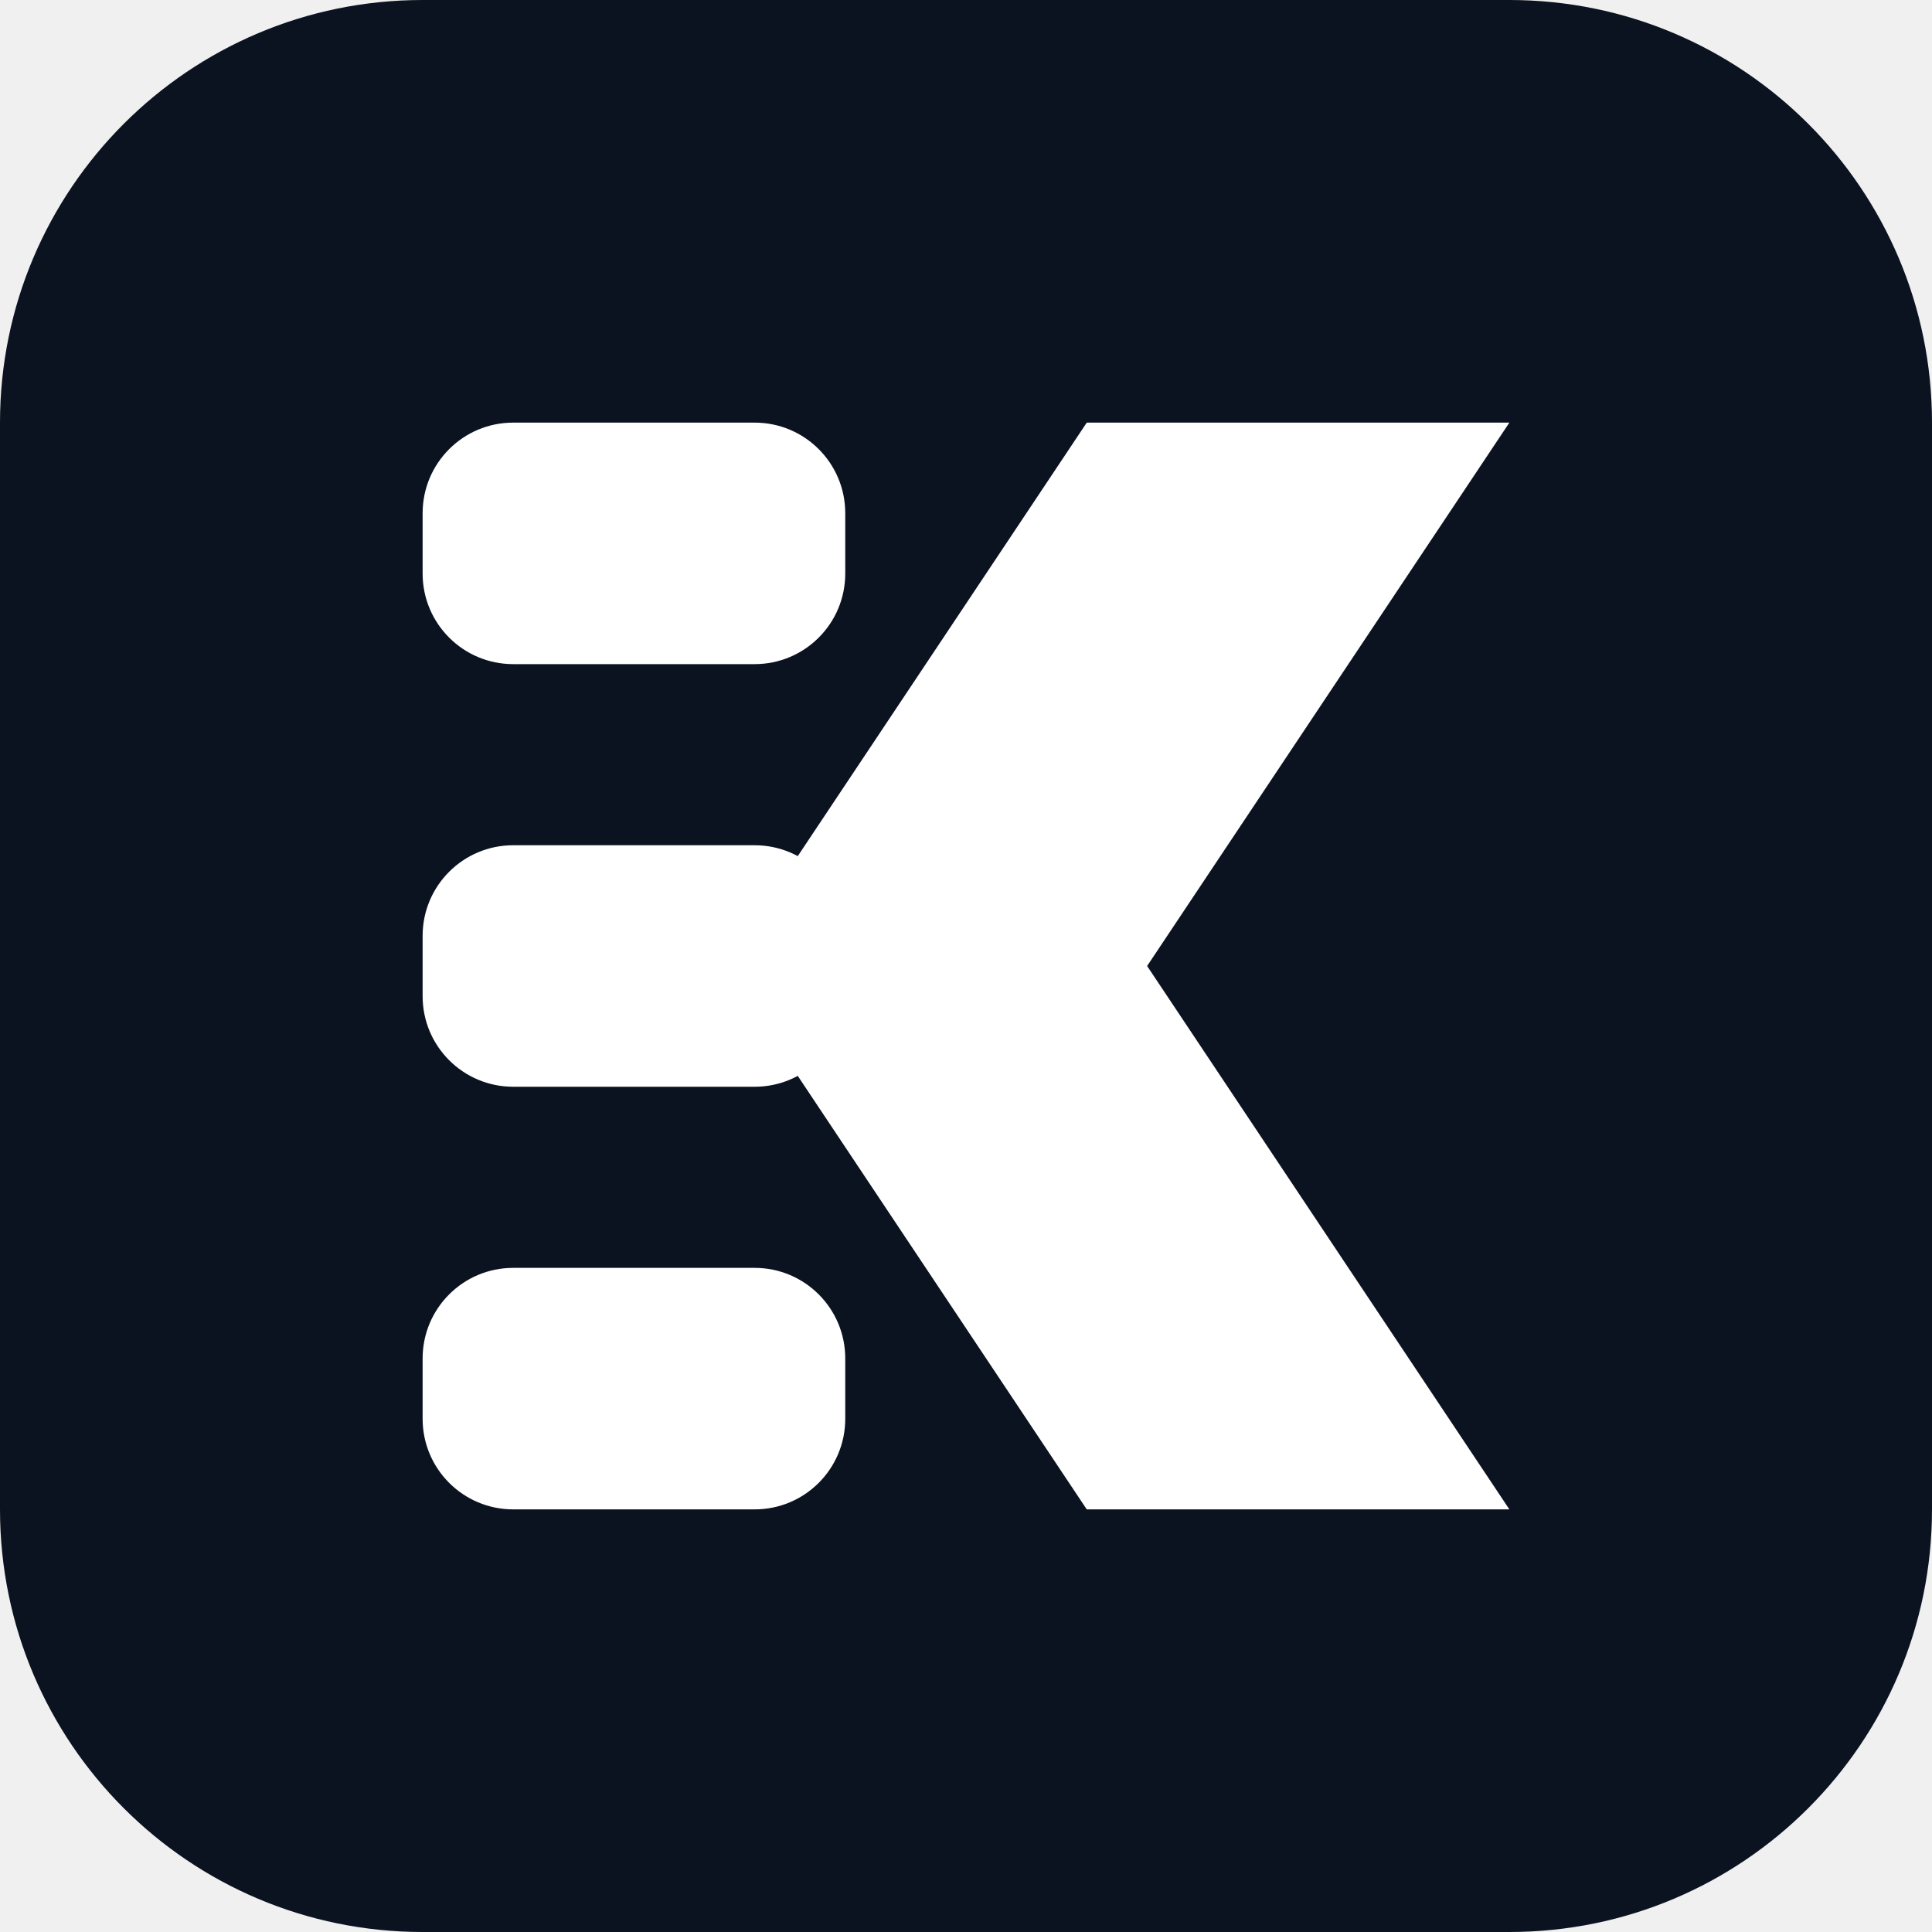
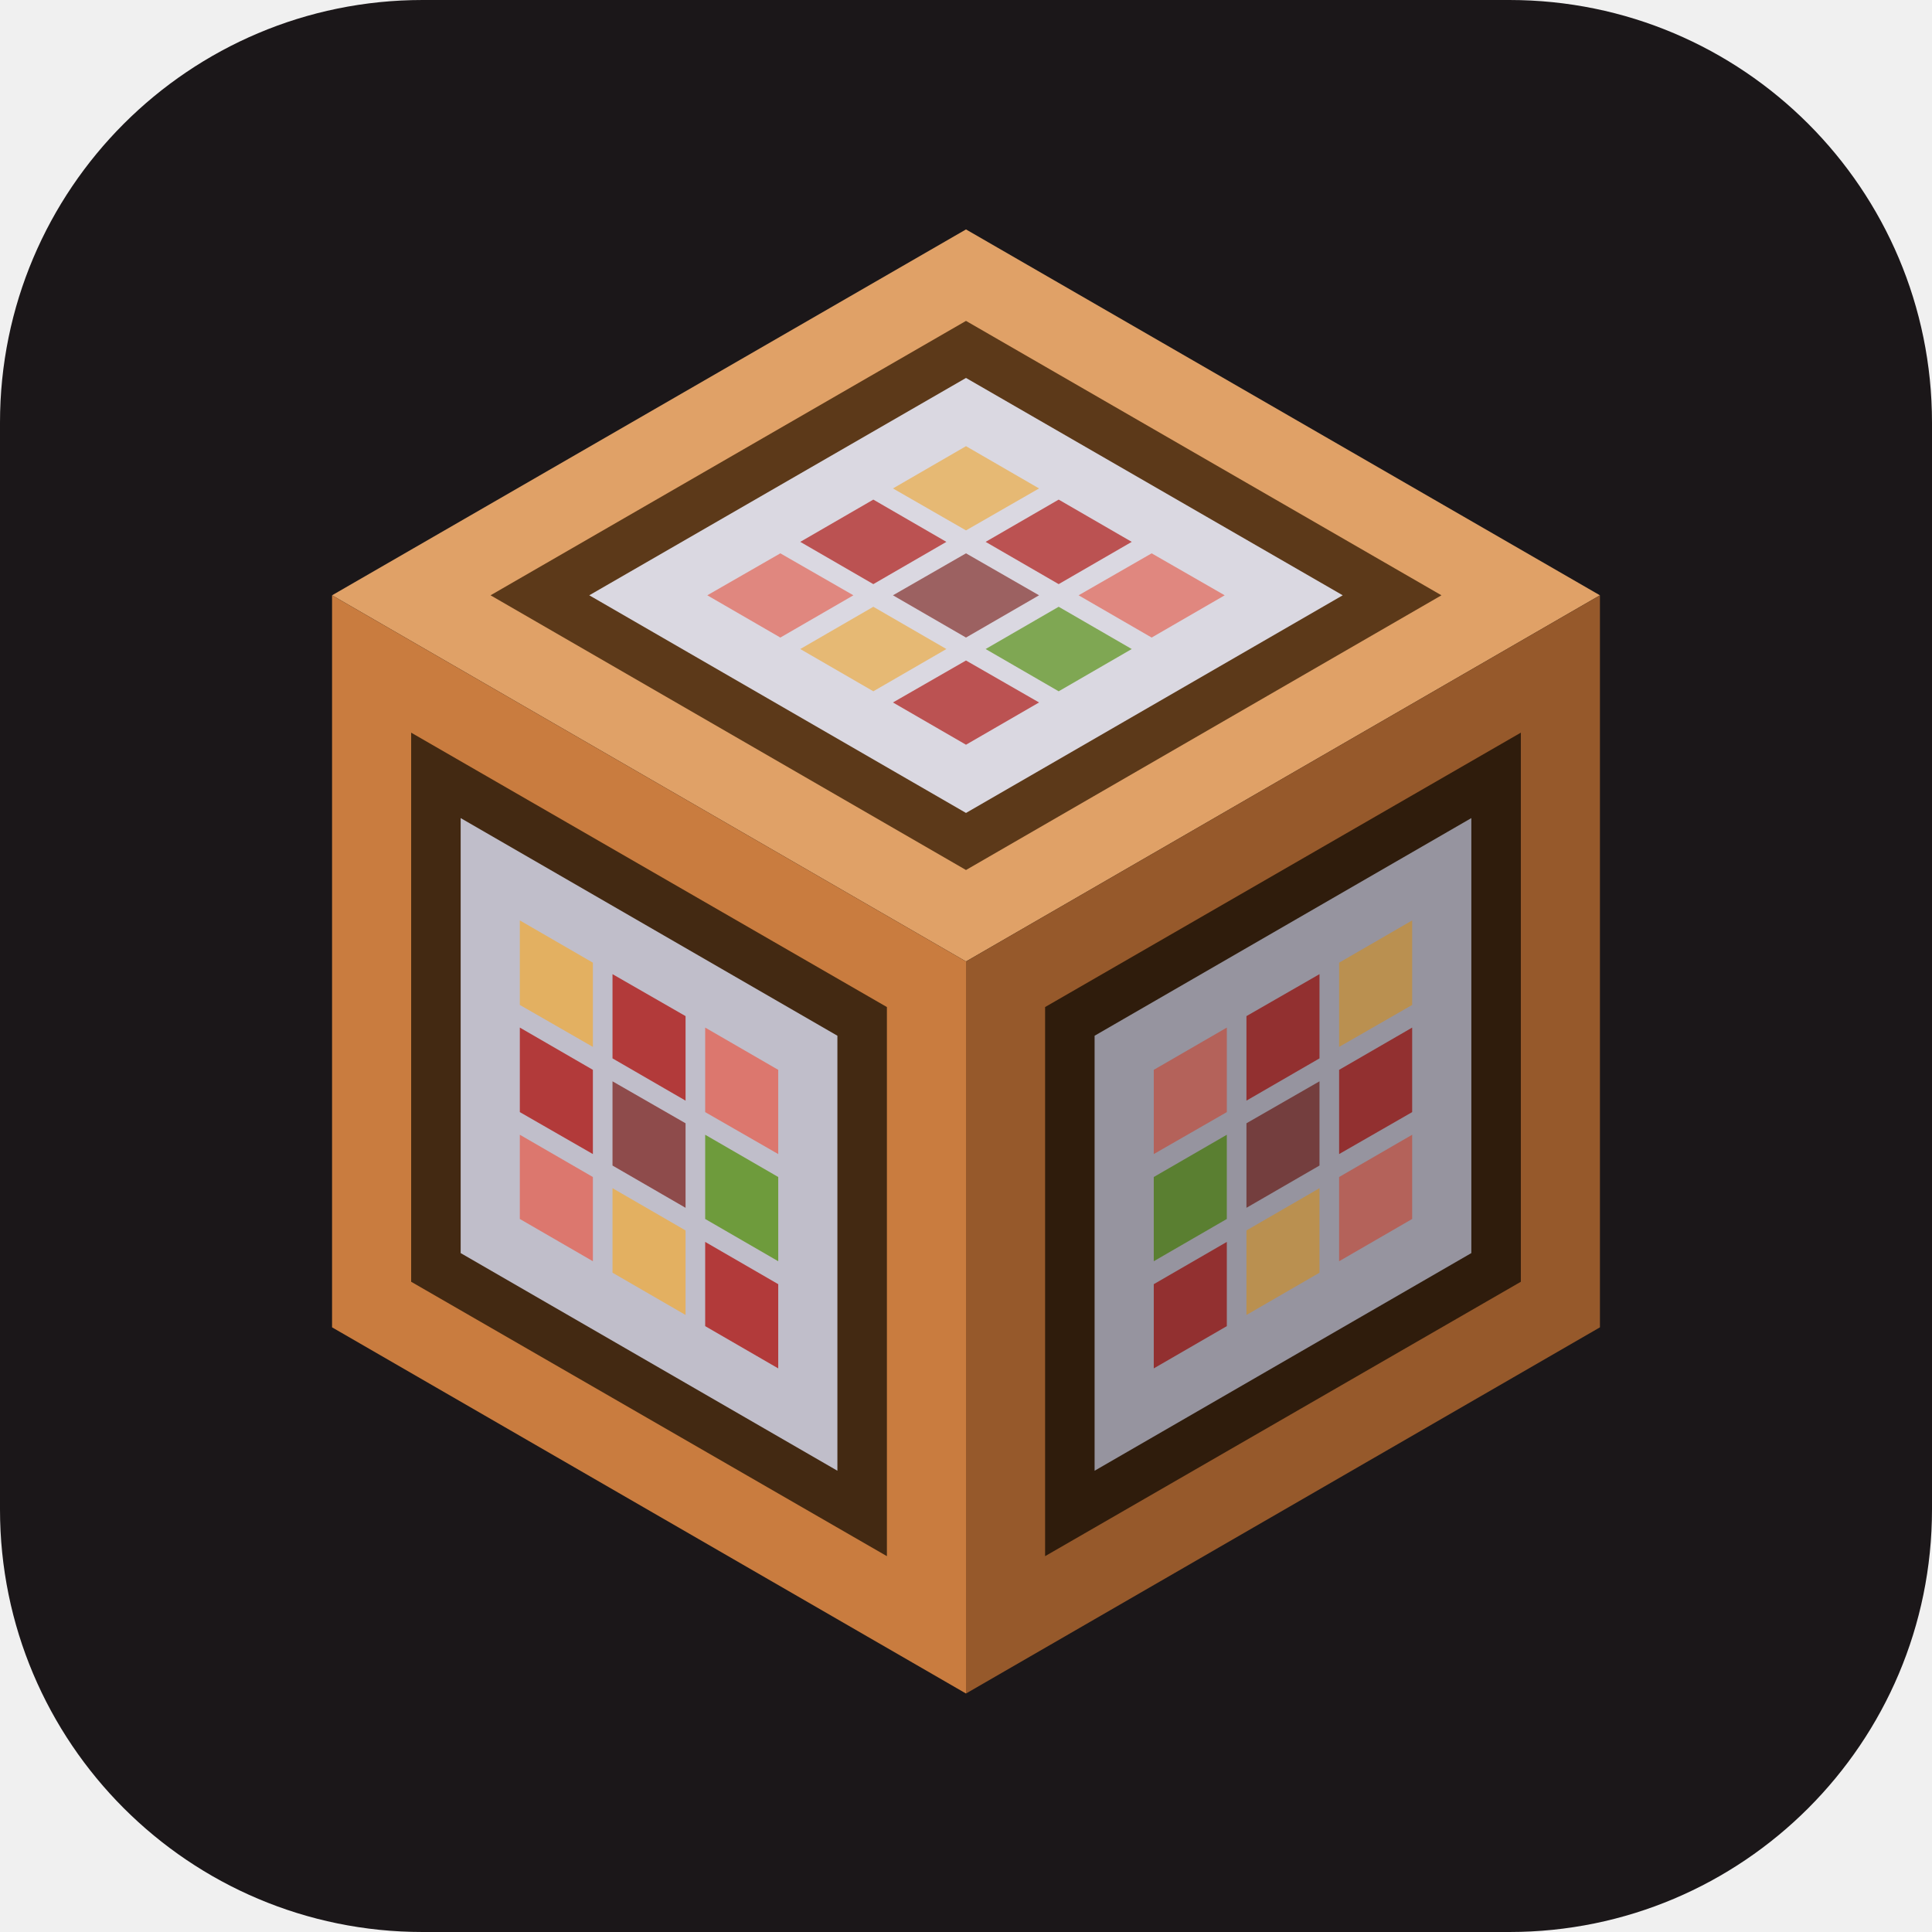
<svg xmlns="http://www.w3.org/2000/svg" viewBox="0 0 64 64" fill="none">
-   <rect width="64" height="64" rx="14" fill="#0B1220" />
-   <g fill="#FFFFFF">
-     <rect x="14" y="14" width="14" height="8" rx="3" />
-     <rect x="14" y="28" width="14" height="8" rx="3" />
-     <rect x="14" y="42" width="14" height="8" rx="3" />
-     <path d="M 24 32 L 36 14 L 50 14 L 38 32 Z" />
-     <path d="M 24 32 L 38 32 L 50 50 L 36 50 Z" />
-   </g>
+   <rect width="64" height="64" rx="14" fill="#1B1719" />
+   <polygon points="32.00,7.60 53.00,19.72 32.00,31.85 11.00,19.72" fill="#E0A167" />
+   <polygon points="32.00,10.63 47.75,19.72 32.00,28.82 16.25,19.72" fill="#5C3919" />
+   <polygon points="32.00,12.52 44.48,19.72 32.00,26.93 19.52,19.72" fill="#DAD8E1" />
+   <polygon points="32.00,14.78 34.42,16.18 32.00,17.57 29.58,16.18" fill="#e6b974" />
+   <polygon points="35.07,16.55 37.49,17.95 35.07,19.35 32.65,17.95" fill="#bb5252" />
+   <polygon points="38.15,18.33 40.57,19.72 38.15,21.12 35.73,19.72" fill="#e0877f" />
+   <polygon points="28.93,16.55 31.35,17.95 28.93,19.35 26.51,17.95" fill="#bb5252" />
+   <polygon points="32.00,18.33 34.42,19.72 32.00,21.12 29.58,19.72" fill="#9c6161" />
+   <polygon points="35.07,20.10 37.49,21.50 35.07,22.90 32.65,21.50" fill="#7fa753" />
+   <polygon points="25.85,18.33 28.27,19.72 25.85,21.12 23.43,19.72" fill="#e0877f" />
+   <polygon points="28.93,20.10 31.35,21.50 28.93,22.90 26.51,21.50" fill="#e6b974" />
+   <polygon points="32.00,21.88 34.42,23.27 32.00,24.67 29.58,23.27" fill="#bb5252" />
+   <polygon points="11.00,19.72 32.00,31.85 32.00,56.10 11.00,43.97" fill="#C97C3F" />
+   <polygon points="13.62,24.27 29.38,33.36 29.38,51.55 13.62,42.46" fill="#432912" />
+   <polygon points="15.26,27.10 27.74,34.31 27.74,48.72 15.26,41.51" fill="#C0BECA" />
+   <polygon points="17.22,30.49 19.64,31.89 19.64,34.68 17.22,33.29" fill="#E3B061" />
+   <polygon points="20.29,32.27 22.71,33.66 22.71,36.46 20.29,35.06" fill="#B23A3A" />
+   <polygon points="23.36,34.04 25.78,35.44 25.78,38.23 23.36,36.84" fill="#DC776E" />
+   <polygon points="17.22,34.04 19.64,35.44 19.64,38.23 17.22,36.84" fill="#B23A3A" />
+   <polygon points="20.29,35.82 22.71,37.21 22.71,40.01 20.29,38.61" fill="#8E4B4B" />
+   <polygon points="23.36,37.59 25.78,38.99 25.78,41.78 23.36,40.38" fill="#6E9B3C" />
+   <polygon points="17.22,37.59 19.64,38.99 19.64,41.78 17.22,40.38" fill="#DC776E" />
+   <polygon points="20.29,39.36 22.71,40.76 22.71,43.56 20.29,42.16" fill="#E3B061" />
+   <polygon points="23.36,41.14 25.78,42.54 25.78,45.33 23.36,43.93" fill="#B23A3A" />
+   <polygon points="53.00,19.72 32.00,31.85 32.00,56.10 53.00,43.97" fill="#96592B" />
+   <polygon points="50.38,24.27 34.62,33.36 34.62,51.55 50.38,42.46" fill="#2F1C0C" />
+   <polygon points="48.74,27.10 36.26,34.31 36.26,48.72 48.74,41.51" fill="#96949F" />
+   <polygon points="46.78,30.49 44.36,31.89 44.36,34.68 46.78,33.29" fill="#ba9050" />
+   <polygon points="43.71,32.27 41.29,33.66 41.29,36.46 43.71,35.06" fill="#923030" />
+   <polygon points="40.64,34.04 38.22,35.44 38.22,38.23 40.64,36.84" fill="#b4625a" />
+   <polygon points="46.78,34.04 44.36,35.44 44.36,38.23 46.78,36.84" fill="#923030" />
+   <polygon points="43.71,35.82 41.29,37.21 41.29,40.01 43.71,38.61" fill="#743e3e" />
+   <polygon points="40.64,37.59 38.22,38.99 38.22,41.78 40.64,40.38" fill="#5a7f31" />
+   <polygon points="46.78,37.59 44.36,38.99 44.36,41.78 46.78,40.38" fill="#b4625a" />
+   <polygon points="43.71,39.36 41.29,40.76 41.29,43.56 43.71,42.16" fill="#ba9050" />
+   <polygon points="40.64,41.14 38.22,42.54 38.22,45.33 40.64,43.93" fill="#923030" />
</svg>
